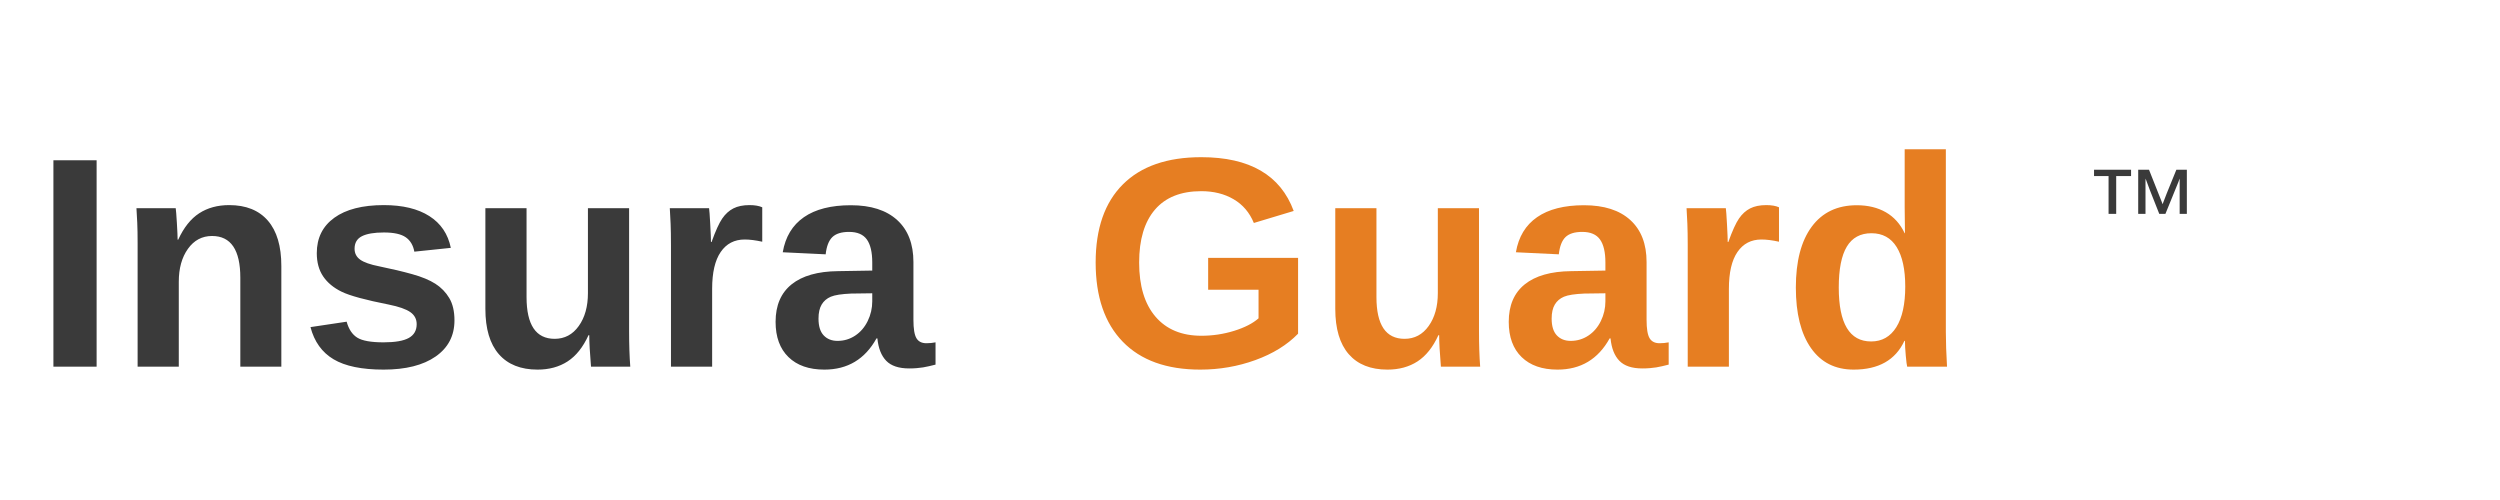
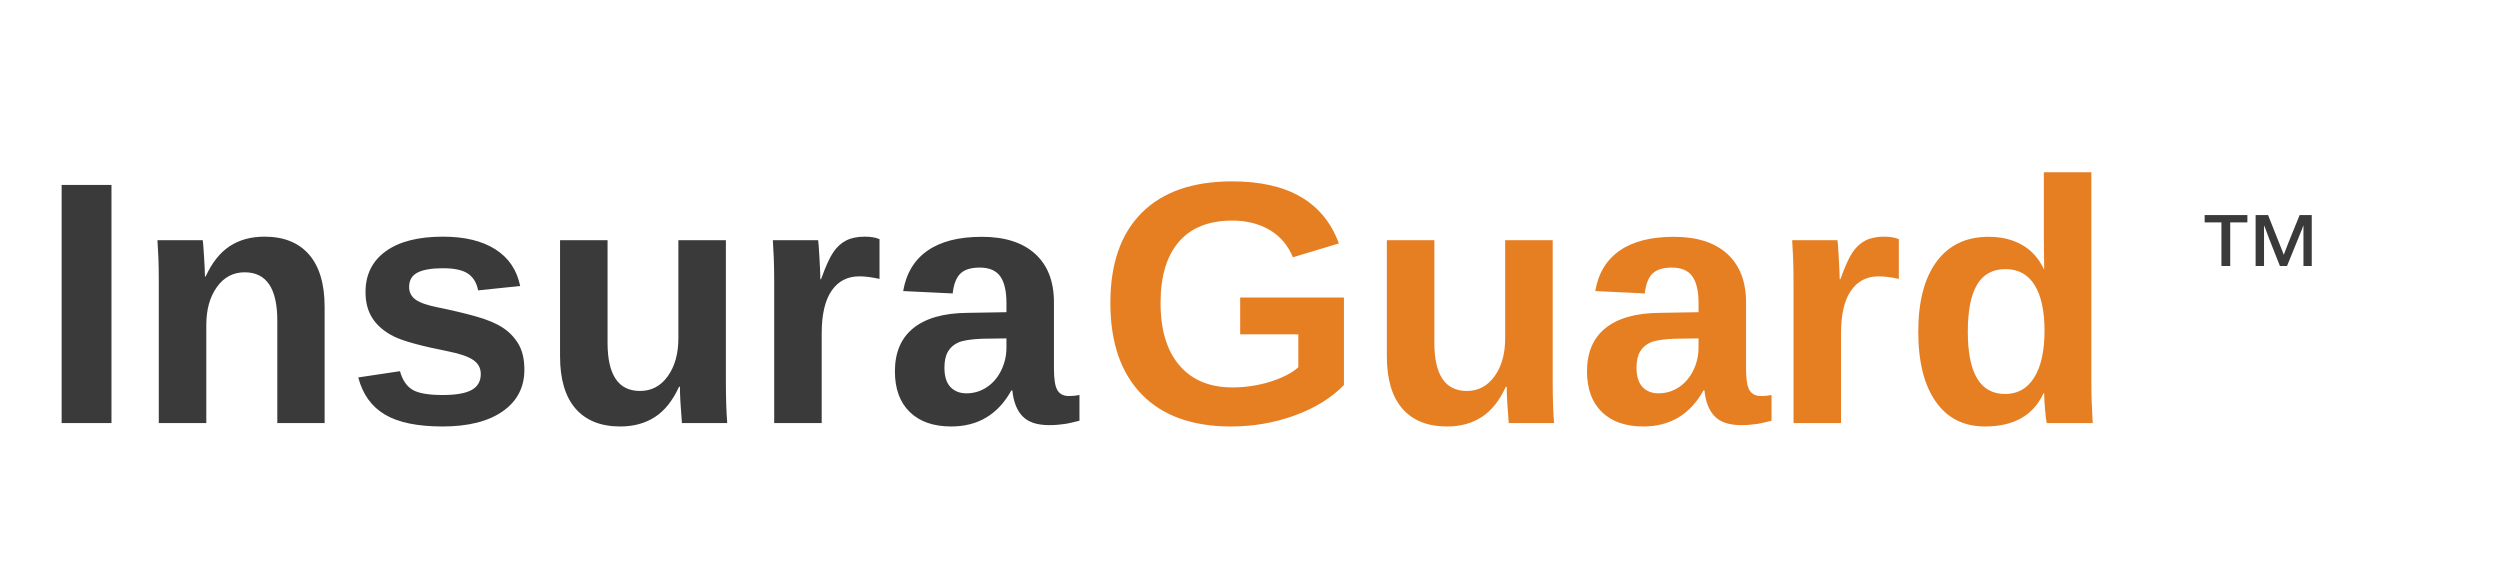
- <svg xmlns="http://www.w3.org/2000/svg" width="1500" height="300" viewBox="0 0 1500 300">
+ <svg xmlns="http://www.w3.org/2000/svg" width="1300" height="300" viewBox="0 0 1300 300">
  <text x="20" y="220" font-size="180" font-family="Arial, sans-serif" font-weight="700" fill="#3A3A3A">Insura</text>
-   <text x="650" y="220" font-size="180" font-family="Arial, sans-serif" font-weight="700" fill="#E67E22">Guard</text>
-   <text x="1250" y="150" font-size="70" font-family="Arial, sans-serif" font-weight="400" fill="#3A3A3A">™</text>
+   <text x="570" y="220" font-size="180" font-family="Arial, sans-serif" font-weight="700" fill="#E67E22">Guard</text>
+   <text x="1140" y="160" font-size="70" font-family="Arial, sans-serif" font-weight="400" fill="#3A3A3A">™</text>
</svg>
